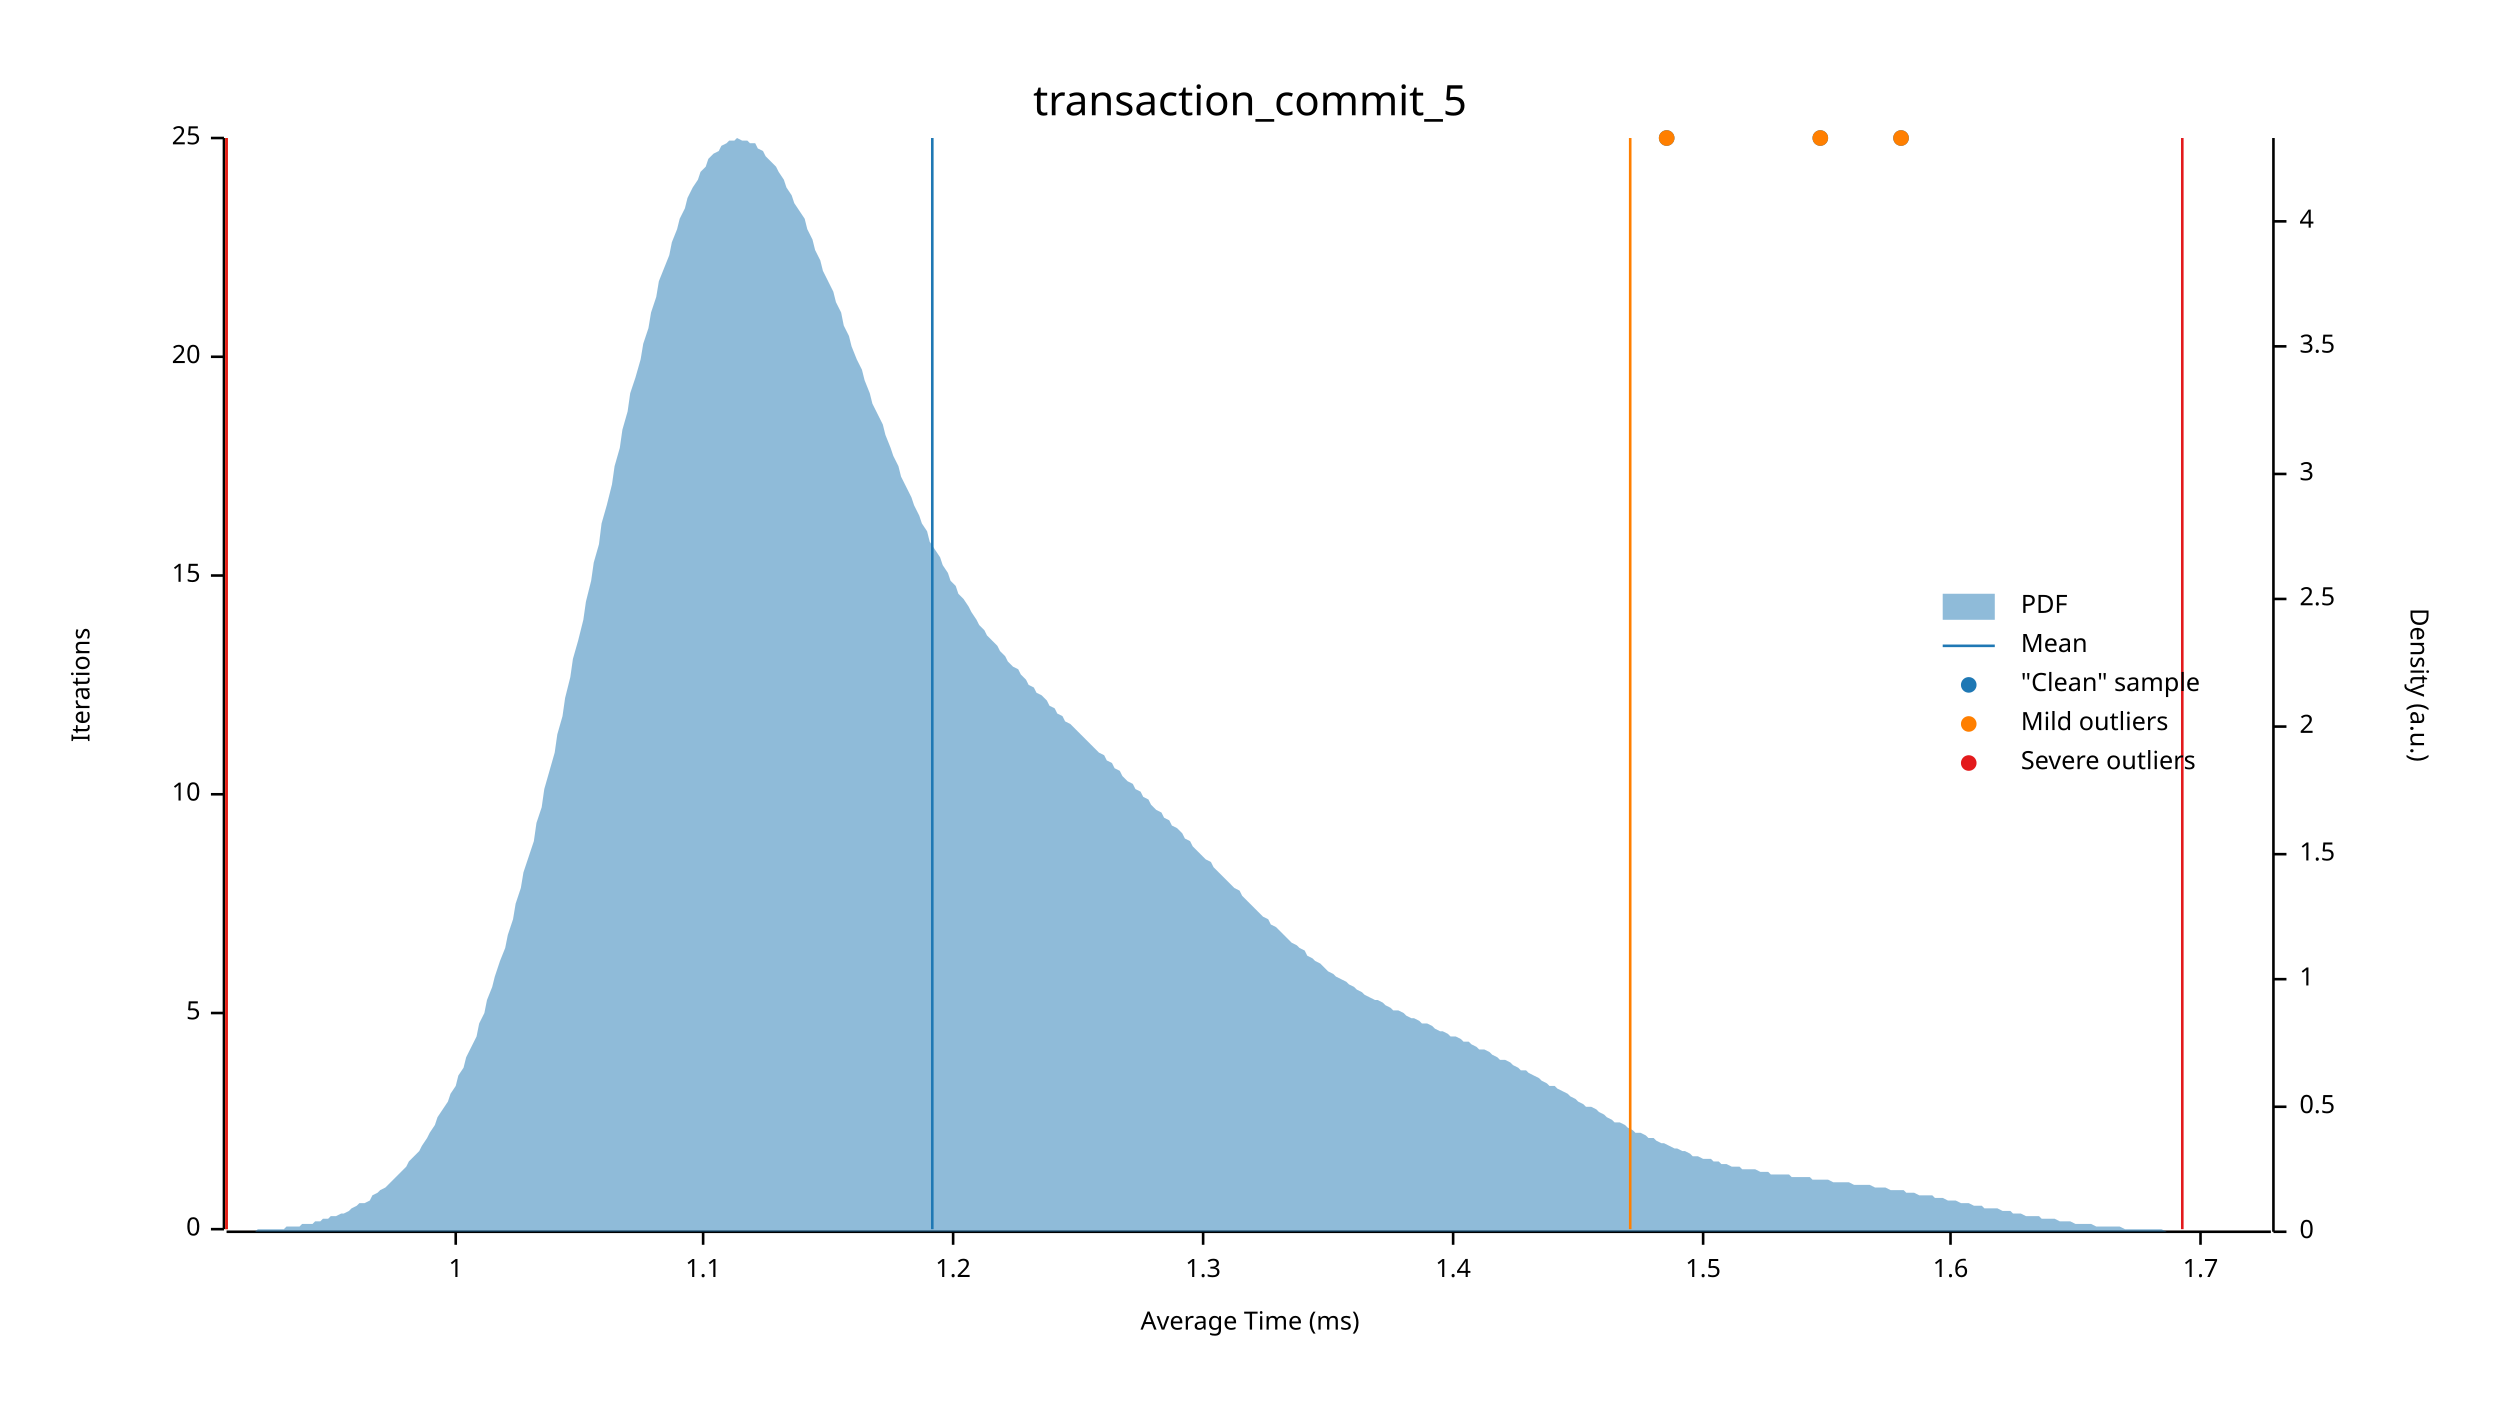
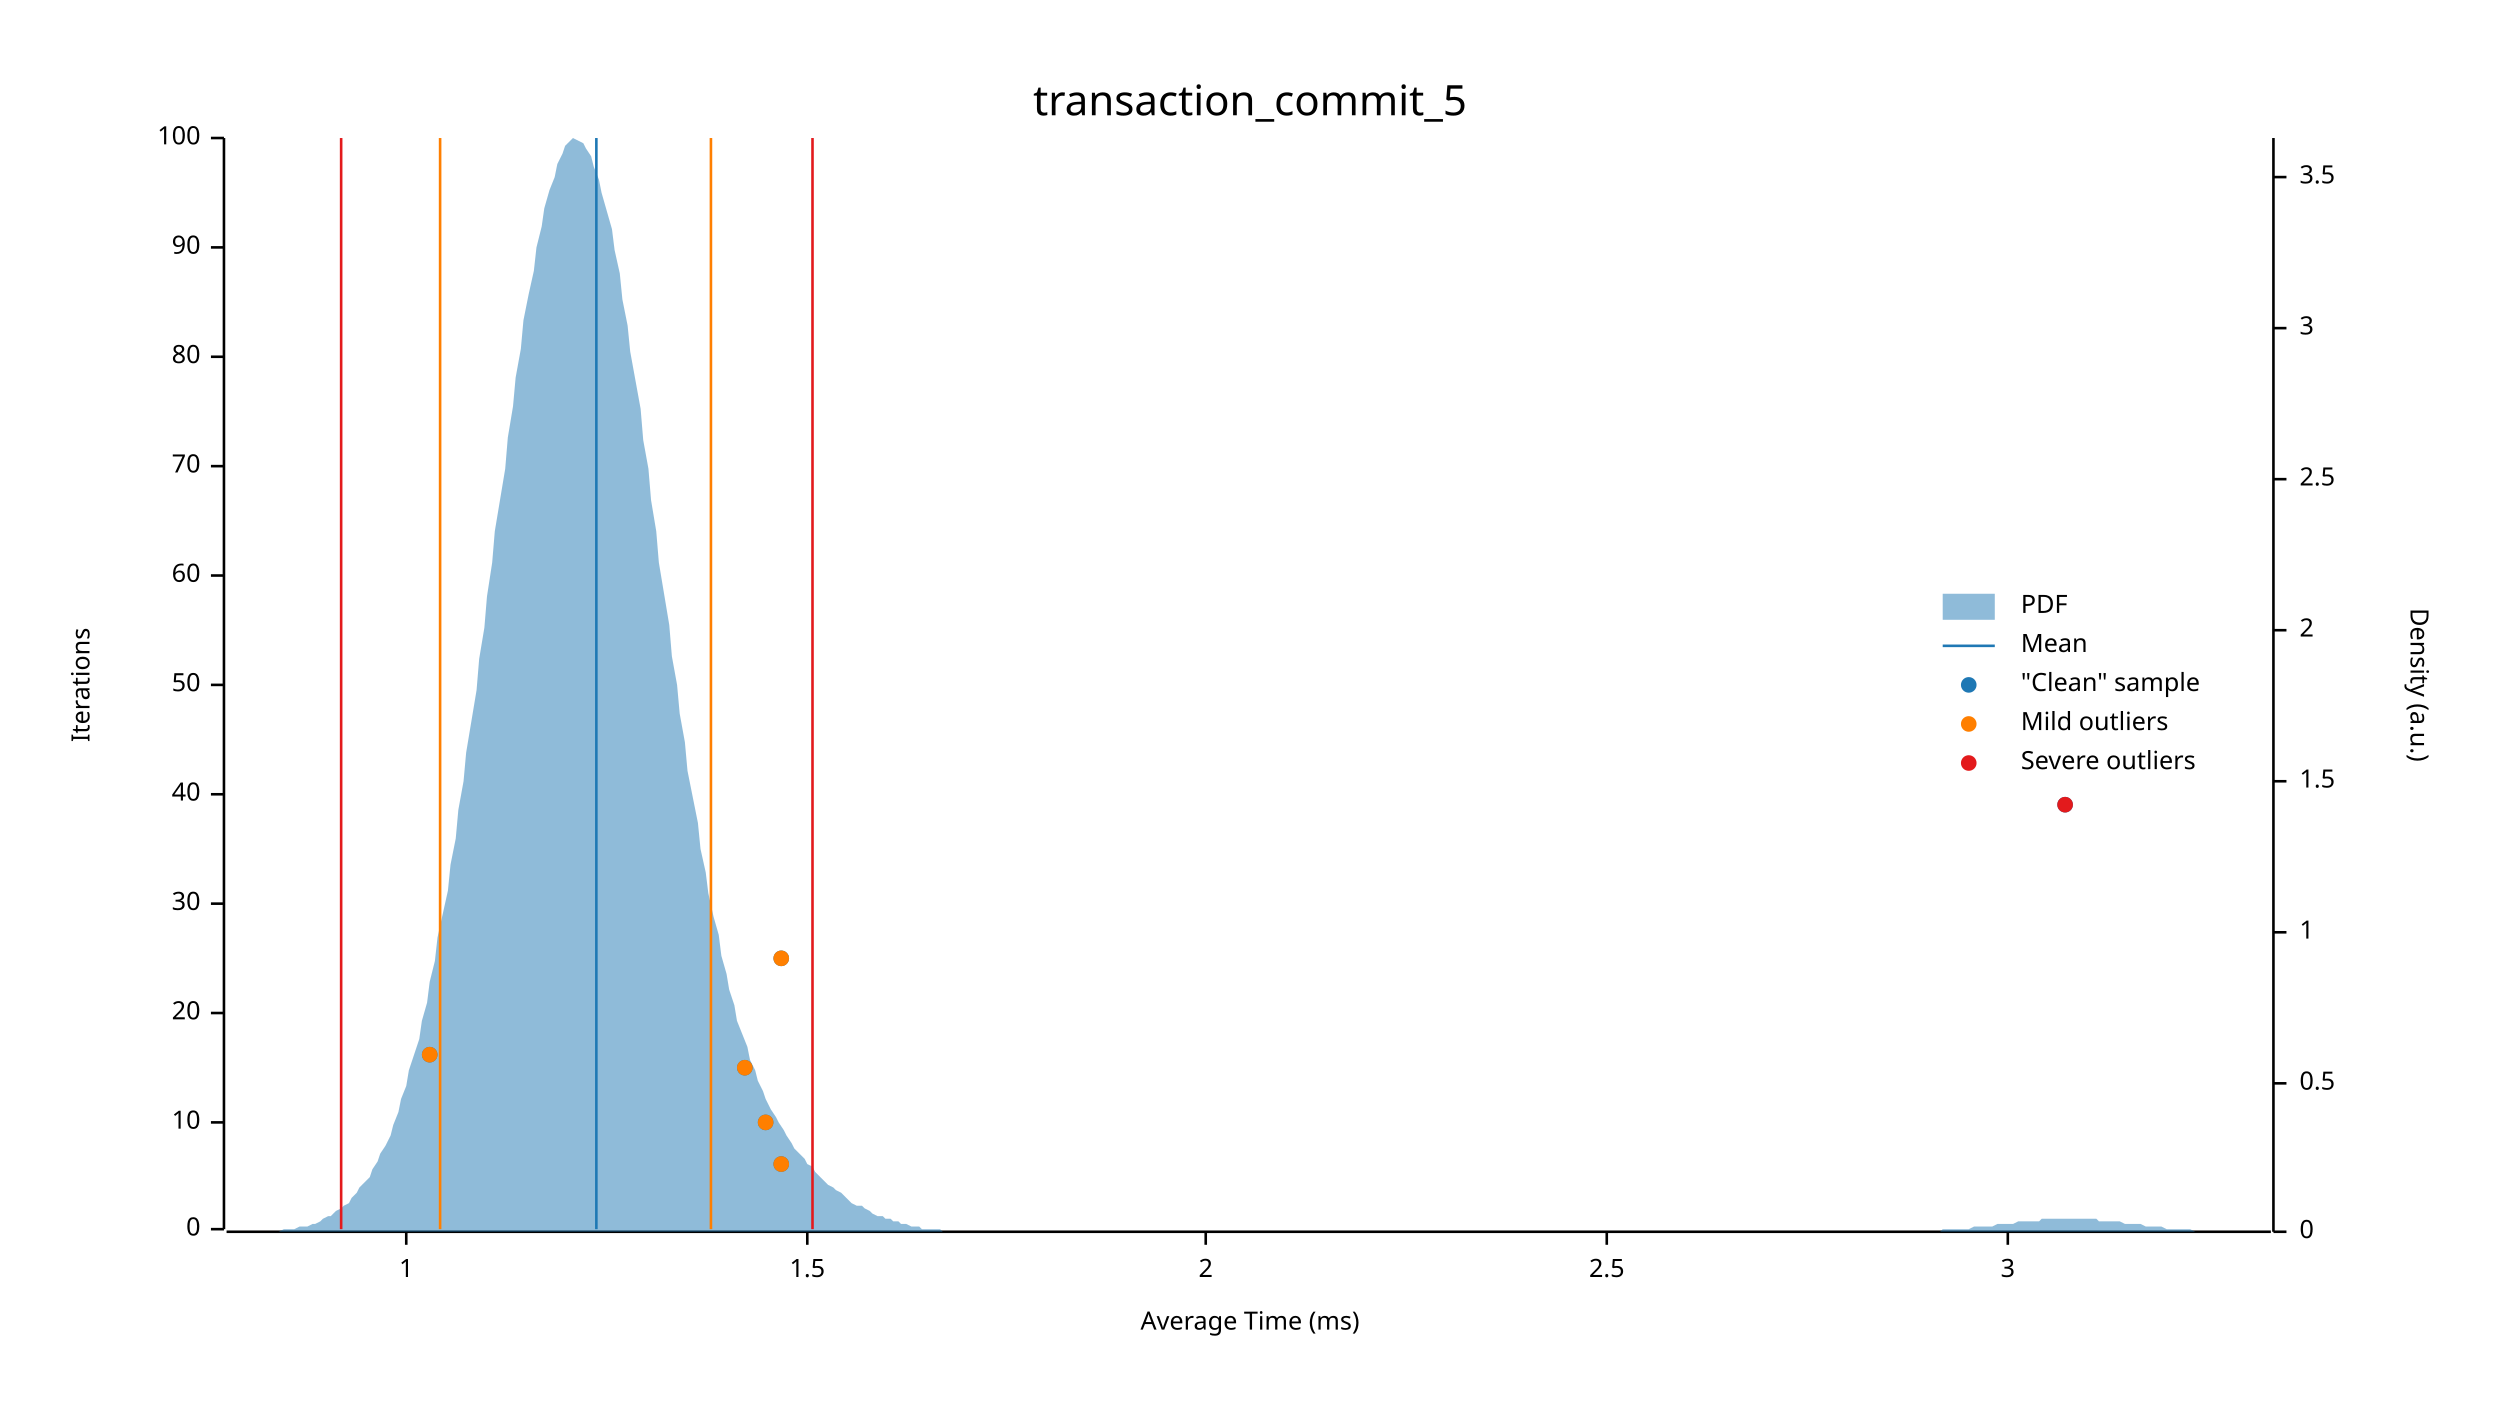
<svg xmlns="http://www.w3.org/2000/svg" width="960" height="540" viewBox="0 0 960 540">
  <text x="480" y="32" dy="0.76em" text-anchor="middle" font-family="sans-serif" font-size="16.129" opacity="1" fill="#000000">
transaction_commit_5
</text>
  <text x="27" y="263" dy="0.76em" text-anchor="middle" font-family="sans-serif" font-size="9.677" opacity="1" fill="#000000" transform="rotate(270, 27, 263)">
Iterations
</text>
  <text x="480" y="513" dy="-0.5ex" text-anchor="middle" font-family="sans-serif" font-size="9.677" opacity="1" fill="#000000">
Average Time (ms)
</text>
  <polyline fill="none" opacity="1" stroke="#000000" stroke-width="1" points="86,53 86,472 " />
  <text x="77" y="472" dy="0.5ex" text-anchor="end" font-family="sans-serif" font-size="9.677" opacity="1" fill="#000000">
0
</text>
  <polyline fill="none" opacity="1" stroke="#000000" stroke-width="1" points="81,472 86,472 " />
+   <text x="77" y="431" dy="0.5ex" text-anchor="end" font-family="sans-serif" font-size="9.677" opacity="1" fill="#000000">
+ 10
+ </text>
+   <polyline fill="none" opacity="1" stroke="#000000" stroke-width="1" points="81,431 86,431 " />
  <text x="77" y="389" dy="0.5ex" text-anchor="end" font-family="sans-serif" font-size="9.677" opacity="1" fill="#000000">
- 5
+ 20
</text>
  <polyline fill="none" opacity="1" stroke="#000000" stroke-width="1" points="81,389 86,389 " />
+   <text x="77" y="347" dy="0.5ex" text-anchor="end" font-family="sans-serif" font-size="9.677" opacity="1" fill="#000000">
+ 30
+ </text>
+   <polyline fill="none" opacity="1" stroke="#000000" stroke-width="1" points="81,347 86,347 " />
  <text x="77" y="305" dy="0.5ex" text-anchor="end" font-family="sans-serif" font-size="9.677" opacity="1" fill="#000000">
- 10
+ 40
</text>
  <polyline fill="none" opacity="1" stroke="#000000" stroke-width="1" points="81,305 86,305 " />
+   <text x="77" y="263" dy="0.5ex" text-anchor="end" font-family="sans-serif" font-size="9.677" opacity="1" fill="#000000">
+ 50
+ </text>
+   <polyline fill="none" opacity="1" stroke="#000000" stroke-width="1" points="81,263 86,263 " />
  <text x="77" y="221" dy="0.5ex" text-anchor="end" font-family="sans-serif" font-size="9.677" opacity="1" fill="#000000">
- 15
+ 60
</text>
  <polyline fill="none" opacity="1" stroke="#000000" stroke-width="1" points="81,221 86,221 " />
+   <text x="77" y="179" dy="0.5ex" text-anchor="end" font-family="sans-serif" font-size="9.677" opacity="1" fill="#000000">
+ 70
+ </text>
+   <polyline fill="none" opacity="1" stroke="#000000" stroke-width="1" points="81,179 86,179 " />
  <text x="77" y="137" dy="0.5ex" text-anchor="end" font-family="sans-serif" font-size="9.677" opacity="1" fill="#000000">
- 20
+ 80
</text>
  <polyline fill="none" opacity="1" stroke="#000000" stroke-width="1" points="81,137 86,137 " />
+   <text x="77" y="95" dy="0.5ex" text-anchor="end" font-family="sans-serif" font-size="9.677" opacity="1" fill="#000000">
+ 90
+ </text>
+   <polyline fill="none" opacity="1" stroke="#000000" stroke-width="1" points="81,95 86,95 " />
  <text x="77" y="53" dy="0.5ex" text-anchor="end" font-family="sans-serif" font-size="9.677" opacity="1" fill="#000000">
- 25
+ 100
</text>
  <polyline fill="none" opacity="1" stroke="#000000" stroke-width="1" points="81,53 86,53 " />
  <polyline fill="none" opacity="1" stroke="#000000" stroke-width="1" points="87,473 872,473 " />
-   <text x="175" y="483" dy="0.76em" text-anchor="middle" font-family="sans-serif" font-size="9.677" opacity="1" fill="#000000">
+   <text x="156" y="483" dy="0.76em" text-anchor="middle" font-family="sans-serif" font-size="9.677" opacity="1" fill="#000000">
1
</text>
-   <polyline fill="none" opacity="1" stroke="#000000" stroke-width="1" points="175,473 175,478 " />
-   <text x="270" y="483" dy="0.76em" text-anchor="middle" font-family="sans-serif" font-size="9.677" opacity="1" fill="#000000">
- 1.1
- </text>
-   <polyline fill="none" opacity="1" stroke="#000000" stroke-width="1" points="270,473 270,478 " />
-   <text x="366" y="483" dy="0.76em" text-anchor="middle" font-family="sans-serif" font-size="9.677" opacity="1" fill="#000000">
- 1.2
- </text>
-   <polyline fill="none" opacity="1" stroke="#000000" stroke-width="1" points="366,473 366,478 " />
-   <text x="462" y="483" dy="0.76em" text-anchor="middle" font-family="sans-serif" font-size="9.677" opacity="1" fill="#000000">
- 1.3
- </text>
-   <polyline fill="none" opacity="1" stroke="#000000" stroke-width="1" points="462,473 462,478 " />
-   <text x="558" y="483" dy="0.76em" text-anchor="middle" font-family="sans-serif" font-size="9.677" opacity="1" fill="#000000">
- 1.4
- </text>
-   <polyline fill="none" opacity="1" stroke="#000000" stroke-width="1" points="558,473 558,478 " />
-   <text x="654" y="483" dy="0.76em" text-anchor="middle" font-family="sans-serif" font-size="9.677" opacity="1" fill="#000000">
+   <polyline fill="none" opacity="1" stroke="#000000" stroke-width="1" points="156,473 156,478 " />
+   <text x="310" y="483" dy="0.76em" text-anchor="middle" font-family="sans-serif" font-size="9.677" opacity="1" fill="#000000">
1.5
</text>
-   <polyline fill="none" opacity="1" stroke="#000000" stroke-width="1" points="654,473 654,478 " />
-   <text x="749" y="483" dy="0.76em" text-anchor="middle" font-family="sans-serif" font-size="9.677" opacity="1" fill="#000000">
- 1.6
+   <polyline fill="none" opacity="1" stroke="#000000" stroke-width="1" points="310,473 310,478 " />
+   <text x="463" y="483" dy="0.76em" text-anchor="middle" font-family="sans-serif" font-size="9.677" opacity="1" fill="#000000">
+ 2
</text>
-   <polyline fill="none" opacity="1" stroke="#000000" stroke-width="1" points="749,473 749,478 " />
-   <text x="845" y="483" dy="0.76em" text-anchor="middle" font-family="sans-serif" font-size="9.677" opacity="1" fill="#000000">
- 1.7
+   <polyline fill="none" opacity="1" stroke="#000000" stroke-width="1" points="463,473 463,478 " />
+   <text x="617" y="483" dy="0.76em" text-anchor="middle" font-family="sans-serif" font-size="9.677" opacity="1" fill="#000000">
+ 2.5
</text>
-   <polyline fill="none" opacity="1" stroke="#000000" stroke-width="1" points="845,473 845,478 " />
+   <polyline fill="none" opacity="1" stroke="#000000" stroke-width="1" points="617,473 617,478 " />
+   <text x="771" y="483" dy="0.76em" text-anchor="middle" font-family="sans-serif" font-size="9.677" opacity="1" fill="#000000">
+ 3
+ </text>
+   <polyline fill="none" opacity="1" stroke="#000000" stroke-width="1" points="771,473 771,478 " />
  <text x="933" y="263" dy="0.76em" text-anchor="middle" font-family="sans-serif" font-size="9.677" opacity="1" fill="#000000" transform="rotate(90, 933, 263)">
Density (a.u.)
</text>
  <polyline fill="none" opacity="1" stroke="#000000" stroke-width="1" points="873,53 873,473 " />
  <text x="883" y="473" dy="0.5ex" text-anchor="start" font-family="sans-serif" font-size="9.677" opacity="1" fill="#000000">
0
</text>
  <polyline fill="none" opacity="1" stroke="#000000" stroke-width="1" points="873,473 878,473 " />
-   <text x="883" y="425" dy="0.5ex" text-anchor="start" font-family="sans-serif" font-size="9.677" opacity="1" fill="#000000">
+   <text x="883" y="416" dy="0.5ex" text-anchor="start" font-family="sans-serif" font-size="9.677" opacity="1" fill="#000000">
0.5
</text>
-   <polyline fill="none" opacity="1" stroke="#000000" stroke-width="1" points="873,425 878,425 " />
-   <text x="883" y="376" dy="0.5ex" text-anchor="start" font-family="sans-serif" font-size="9.677" opacity="1" fill="#000000">
+   <polyline fill="none" opacity="1" stroke="#000000" stroke-width="1" points="873,416 878,416 " />
+   <text x="883" y="358" dy="0.5ex" text-anchor="start" font-family="sans-serif" font-size="9.677" opacity="1" fill="#000000">
1
</text>
-   <polyline fill="none" opacity="1" stroke="#000000" stroke-width="1" points="873,376 878,376 " />
-   <text x="883" y="328" dy="0.5ex" text-anchor="start" font-family="sans-serif" font-size="9.677" opacity="1" fill="#000000">
+   <polyline fill="none" opacity="1" stroke="#000000" stroke-width="1" points="873,358 878,358 " />
+   <text x="883" y="300" dy="0.5ex" text-anchor="start" font-family="sans-serif" font-size="9.677" opacity="1" fill="#000000">
1.5
</text>
-   <polyline fill="none" opacity="1" stroke="#000000" stroke-width="1" points="873,328 878,328 " />
-   <text x="883" y="279" dy="0.5ex" text-anchor="start" font-family="sans-serif" font-size="9.677" opacity="1" fill="#000000">
+   <polyline fill="none" opacity="1" stroke="#000000" stroke-width="1" points="873,300 878,300 " />
+   <text x="883" y="242" dy="0.5ex" text-anchor="start" font-family="sans-serif" font-size="9.677" opacity="1" fill="#000000">
2
</text>
-   <polyline fill="none" opacity="1" stroke="#000000" stroke-width="1" points="873,279 878,279 " />
-   <text x="883" y="230" dy="0.5ex" text-anchor="start" font-family="sans-serif" font-size="9.677" opacity="1" fill="#000000">
+   <polyline fill="none" opacity="1" stroke="#000000" stroke-width="1" points="873,242 878,242 " />
+   <text x="883" y="184" dy="0.5ex" text-anchor="start" font-family="sans-serif" font-size="9.677" opacity="1" fill="#000000">
2.5
</text>
-   <polyline fill="none" opacity="1" stroke="#000000" stroke-width="1" points="873,230 878,230 " />
-   <text x="883" y="182" dy="0.5ex" text-anchor="start" font-family="sans-serif" font-size="9.677" opacity="1" fill="#000000">
+   <polyline fill="none" opacity="1" stroke="#000000" stroke-width="1" points="873,184 878,184 " />
+   <text x="883" y="126" dy="0.5ex" text-anchor="start" font-family="sans-serif" font-size="9.677" opacity="1" fill="#000000">
3
</text>
-   <polyline fill="none" opacity="1" stroke="#000000" stroke-width="1" points="873,182 878,182 " />
-   <text x="883" y="133" dy="0.5ex" text-anchor="start" font-family="sans-serif" font-size="9.677" opacity="1" fill="#000000">
+   <polyline fill="none" opacity="1" stroke="#000000" stroke-width="1" points="873,126 878,126 " />
+   <text x="883" y="68" dy="0.5ex" text-anchor="start" font-family="sans-serif" font-size="9.677" opacity="1" fill="#000000">
3.5
</text>
-   <polyline fill="none" opacity="1" stroke="#000000" stroke-width="1" points="873,133 878,133 " />
-   <text x="883" y="85" dy="0.5ex" text-anchor="start" font-family="sans-serif" font-size="9.677" opacity="1" fill="#000000">
- 4
- </text>
-   <polyline fill="none" opacity="1" stroke="#000000" stroke-width="1" points="873,85 878,85 " />
-   <polygon opacity="0.5" fill="#1F78B4" points="87,473 88,473 90,473 91,473 93,473 94,473 96,473 98,473 99,472 101,472 102,472 104,472 105,472 107,472 109,472 110,471 112,471 113,471 115,471 116,470 118,470 120,470 121,469 123,469 124,468 126,468 127,467 129,467 131,466 132,466 134,465 135,464 137,463 138,462 140,462 142,461 143,459 145,458 146,457 148,456 150,454 151,453 153,451 154,450 156,448 157,446 159,444 161,442 162,440 164,437 165,435 167,432 168,429 170,426 172,423 173,420 175,417 176,413 178,410 179,406 181,402 183,398 184,393 186,389 187,384 189,379 190,375 192,369 194,364 195,359 197,353 198,347 200,341 201,335 203,329 205,323 206,316 208,310 209,303 211,296 213,289 214,282 216,275 217,268 219,260 220,253 222,246 224,238 225,231 227,223 228,216 230,209 231,201 233,194 235,186 236,179 238,172 239,165 241,158 242,151 244,145 246,138 247,132 249,126 250,120 252,114 253,108 255,103 257,98 258,93 260,88 261,84 263,80 264,76 266,72 268,69 269,66 271,64 272,61 274,59 276,58 277,56 279,55 280,54 282,54 283,53 285,54 287,54 288,55 290,55 291,57 293,58 294,60 296,62 298,64 299,66 301,69 302,72 304,75 305,78 307,81 309,84 310,88 312,92 313,96 315,100 316,104 318,108 320,112 321,116 323,120 324,125 326,129 327,133 329,138 331,142 332,146 334,151 335,155 337,159 339,163 340,167 342,172 343,175 345,179 346,183 348,187 350,191 351,194 353,198 354,201 356,204 357,208 359,211 361,214 362,217 364,220 365,223 367,225 368,228 370,230 372,233 373,235 375,238 376,240 378,242 379,244 381,246 383,248 384,250 386,252 387,254 389,256 391,257 392,259 394,261 395,263 397,264 398,266 400,267 402,269 403,271 405,272 406,274 408,275 409,277 411,278 413,280 414,281 416,283 417,284 419,286 420,287 422,289 424,290 425,292 427,293 428,295 430,296 431,298 433,300 435,301 436,303 438,304 439,306 441,307 442,309 444,311 446,312 447,314 449,315 450,317 452,318 454,320 455,322 457,323 458,325 460,327 461,328 463,330 465,331 466,333 468,335 469,336 471,338 472,339 474,341 476,342 477,344 479,346 480,347 482,349 483,350 485,352 487,353 488,355 490,356 491,357 493,359 494,360 496,362 498,363 499,364 501,365 502,367 504,368 505,369 507,370 509,372 510,373 512,374 513,375 515,376 517,377 518,378 520,379 521,380 523,381 524,382 526,383 528,384 529,384 531,385 532,386 534,387 535,388 537,388 539,389 540,390 542,391 543,391 545,392 546,393 548,393 550,394 551,395 553,396 554,396 556,397 557,398 559,398 561,399 562,400 564,400 565,401 567,402 568,403 570,403 572,404 573,405 575,406 576,407 578,407 580,408 581,409 583,410 584,411 586,411 587,412 589,413 591,414 592,415 594,416 595,417 597,417 598,418 600,419 602,420 603,421 605,422 606,423 608,424 609,425 611,425 613,426 614,427 616,428 617,429 619,430 620,431 622,431 624,432 625,433 627,434 628,435 630,435 632,436 633,437 635,437 636,438 638,439 639,439 641,440 643,441 644,441 646,442 647,442 649,443 650,444 652,444 654,445 655,445 657,445 658,446 660,446 661,447 663,447 665,448 666,448 668,448 669,449 671,449 672,449 674,449 676,450 677,450 679,450 680,451 682,451 683,451 685,451 687,451 688,452 690,452 691,452 693,452 695,452 696,453 698,453 699,453 701,453 702,453 704,454 706,454 707,454 709,454 710,454 712,455 713,455 715,455 717,455 718,455 720,456 721,456 723,456 724,456 726,457 728,457 729,457 731,457 732,458 734,458 735,458 737,459 739,459 740,459 742,459 743,460 745,460 746,460 748,461 750,461 751,461 753,462 754,462 756,462 758,463 759,463 761,463 762,464 764,464 765,464 767,464 769,465 770,465 772,465 773,466 775,466 776,466 778,467 780,467 781,467 783,467 784,468 786,468 787,468 789,468 791,469 792,469 794,469 795,469 797,470 798,470 800,470 802,470 803,470 805,471 806,471 808,471 809,471 811,471 813,471 814,471 816,472 817,472 819,472 821,472 822,472 824,472 825,472 827,472 828,472 830,472 832,473 833,473 835,473 836,473 838,473 839,473 841,473 843,473 844,473 846,473 847,473 849,473 850,473 852,473 854,473 855,473 857,473 858,473 860,473 861,473 863,473 865,473 866,473 868,473 869,473 871,473 873,473 873,473 87,473 " />
-   <polyline fill="none" opacity="1" stroke="#1F78B4" stroke-width="1" points="358,472 358,53 " />
-   <polyline fill="none" opacity="1" stroke="#FF7F00" stroke-width="1" points="87,472 87,53 " />
-   <polyline fill="none" opacity="1" stroke="#FF7F00" stroke-width="1" points="626,472 626,53 " />
-   <polyline fill="none" opacity="1" stroke="#E31A1C" stroke-width="1" points="87,472 87,53 " />
-   <polyline fill="none" opacity="1" stroke="#E31A1C" stroke-width="1" points="838,472 838,53 " />
-   <circle cx="730" cy="53" r="3" opacity="1" fill="#1F78B4" stroke="none" stroke-width="1" />
-   <circle cx="699" cy="53" r="3" opacity="1" fill="#1F78B4" stroke="none" stroke-width="1" />
-   <circle cx="640" cy="53" r="3" opacity="1" fill="#1F78B4" stroke="none" stroke-width="1" />
-   <circle cx="730" cy="53" r="3" opacity="1" fill="#FF7F00" stroke="none" stroke-width="1" />
-   <circle cx="699" cy="53" r="3" opacity="1" fill="#FF7F00" stroke="none" stroke-width="1" />
-   <circle cx="640" cy="53" r="3" opacity="1" fill="#FF7F00" stroke="none" stroke-width="1" />
+   <polyline fill="none" opacity="1" stroke="#000000" stroke-width="1" points="873,68 878,68 " />
+   <polygon opacity="0.5" fill="#1F78B4" points="87,473 88,473 90,473 91,473 93,473 94,473 96,473 98,473 99,473 101,473 102,473 104,473 105,473 107,473 109,472 110,472 112,472 113,472 115,471 116,471 118,471 120,470 121,470 123,469 124,468 126,467 127,467 129,465 131,464 132,463 134,462 135,460 137,458 138,456 140,454 142,452 143,449 145,446 146,443 148,440 150,436 151,432 153,427 154,422 156,417 157,411 159,405 161,399 162,392 164,385 165,377 167,369 168,360 170,351 172,342 173,332 175,322 176,311 178,300 179,289 181,277 183,265 184,253 186,241 187,229 189,216 190,204 192,192 194,180 195,168 197,156 198,145 200,134 201,123 203,113 205,104 206,95 208,87 209,80 211,73 213,68 214,63 216,59 217,56 219,54 220,53 222,54 224,55 225,57 227,60 228,64 230,69 231,74 233,81 235,88 236,96 238,105 239,115 241,125 242,135 244,146 246,157 247,169 249,180 250,192 252,204 253,216 255,228 257,240 258,252 260,263 261,274 263,285 264,296 266,306 268,316 269,326 271,335 272,343 274,352 276,359 277,367 279,374 280,380 282,386 283,392 285,397 287,402 288,407 290,411 291,415 293,419 294,422 296,426 298,429 299,431 301,434 302,436 304,439 305,441 307,443 309,445 310,447 312,448 313,450 315,452 316,453 318,455 320,456 321,457 323,458 324,459 326,461 327,462 329,463 331,463 332,464 334,465 335,466 337,467 339,467 340,468 342,468 343,469 345,469 346,470 348,470 350,471 351,471 353,471 354,472 356,472 357,472 359,472 361,472 362,473 364,473 365,473 367,473 368,473 370,473 372,473 373,473 375,473 376,473 378,473 379,473 381,473 383,473 384,473 386,473 387,473 389,473 391,473 392,473 394,473 395,473 397,473 398,473 400,473 402,473 403,473 405,473 406,473 408,473 409,473 411,473 413,473 414,473 416,473 417,473 419,473 420,473 422,473 424,473 425,473 427,473 428,473 430,473 431,473 433,473 435,473 436,473 438,473 439,473 441,473 442,473 444,473 446,473 447,473 449,473 450,473 452,473 454,473 455,473 457,473 458,473 460,473 461,473 463,473 465,473 466,473 468,473 469,473 471,473 472,473 474,473 476,473 477,473 479,473 480,473 482,473 483,473 485,473 487,473 488,473 490,473 491,473 493,473 494,473 496,473 498,473 499,473 501,473 502,473 504,473 505,473 507,473 509,473 510,473 512,473 513,473 515,473 517,473 518,473 520,473 521,473 523,473 524,473 526,473 528,473 529,473 531,473 532,473 534,473 535,473 537,473 539,473 540,473 542,473 543,473 545,473 546,473 548,473 550,473 551,473 553,473 554,473 556,473 557,473 559,473 561,473 562,473 564,473 565,473 567,473 568,473 570,473 572,473 573,473 575,473 576,473 578,473 580,473 581,473 583,473 584,473 586,473 587,473 589,473 591,473 592,473 594,473 595,473 597,473 598,473 600,473 602,473 603,473 605,473 606,473 608,473 609,473 611,473 613,473 614,473 616,473 617,473 619,473 620,473 622,473 624,473 625,473 627,473 628,473 630,473 632,473 633,473 635,473 636,473 638,473 639,473 641,473 643,473 644,473 646,473 647,473 649,473 650,473 652,473 654,473 655,473 657,473 658,473 660,473 661,473 663,473 665,473 666,473 668,473 669,473 671,473 672,473 674,473 676,473 677,473 679,473 680,473 682,473 683,473 685,473 687,473 688,473 690,473 691,473 693,473 695,473 696,473 698,473 699,473 701,473 702,473 704,473 706,473 707,473 709,473 710,473 712,473 713,473 715,473 717,473 718,473 720,473 721,473 723,473 724,473 726,473 728,473 729,473 731,473 732,473 734,473 735,473 737,473 739,473 740,473 742,473 743,473 745,473 746,472 748,472 750,472 751,472 753,472 754,472 756,472 758,471 759,471 761,471 762,471 764,471 765,471 767,470 769,470 770,470 772,470 773,470 775,469 776,469 778,469 780,469 781,469 783,469 784,468 786,468 787,468 789,468 791,468 792,468 794,468 795,468 797,468 798,468 800,468 802,468 803,468 805,468 806,469 808,469 809,469 811,469 813,469 814,469 816,470 817,470 819,470 821,470 822,470 824,471 825,471 827,471 828,471 830,471 832,472 833,472 835,472 836,472 838,472 839,472 841,472 843,473 844,473 846,473 847,473 849,473 850,473 852,473 854,473 855,473 857,473 858,473 860,473 861,473 863,473 865,473 866,473 868,473 869,473 871,473 873,473 873,473 87,473 " />
+   <polyline fill="none" opacity="1" stroke="#1F78B4" stroke-width="1" points="229,472 229,53 " />
+   <polyline fill="none" opacity="1" stroke="#FF7F00" stroke-width="1" points="169,472 169,53 " />
+   <polyline fill="none" opacity="1" stroke="#FF7F00" stroke-width="1" points="273,472 273,53 " />
+   <polyline fill="none" opacity="1" stroke="#E31A1C" stroke-width="1" points="131,472 131,53 " />
+   <polyline fill="none" opacity="1" stroke="#E31A1C" stroke-width="1" points="312,472 312,53 " />
+   <circle cx="300" cy="447" r="3" opacity="1" fill="#1F78B4" stroke="none" stroke-width="1" />
+   <circle cx="294" cy="431" r="3" opacity="1" fill="#1F78B4" stroke="none" stroke-width="1" />
+   <circle cx="286" cy="410" r="3" opacity="1" fill="#1F78B4" stroke="none" stroke-width="1" />
+   <circle cx="165" cy="405" r="3" opacity="1" fill="#1F78B4" stroke="none" stroke-width="1" />
+   <circle cx="300" cy="368" r="3" opacity="1" fill="#1F78B4" stroke="none" stroke-width="1" />
+   <circle cx="793" cy="309" r="3" opacity="1" fill="#1F78B4" stroke="none" stroke-width="1" />
+   <circle cx="300" cy="447" r="3" opacity="1" fill="#FF7F00" stroke="none" stroke-width="1" />
+   <circle cx="294" cy="431" r="3" opacity="1" fill="#FF7F00" stroke="none" stroke-width="1" />
+   <circle cx="286" cy="410" r="3" opacity="1" fill="#FF7F00" stroke="none" stroke-width="1" />
+   <circle cx="165" cy="405" r="3" opacity="1" fill="#FF7F00" stroke="none" stroke-width="1" />
+   <circle cx="300" cy="368" r="3" opacity="1" fill="#FF7F00" stroke="none" stroke-width="1" />
+   <circle cx="793" cy="309" r="3" opacity="1" fill="#E31A1C" stroke="none" stroke-width="1" />
  <text x="776" y="228" dy="0.76em" text-anchor="start" font-family="sans-serif" font-size="9.677" opacity="1" fill="#000000">
PDF
</text>
  <text x="776" y="243" dy="0.76em" text-anchor="start" font-family="sans-serif" font-size="9.677" opacity="1" fill="#000000">
Mean
</text>
  <text x="776" y="258" dy="0.76em" text-anchor="start" font-family="sans-serif" font-size="9.677" opacity="1" fill="#000000">
"Clean" sample
</text>
  <text x="776" y="273" dy="0.76em" text-anchor="start" font-family="sans-serif" font-size="9.677" opacity="1" fill="#000000">
Mild outliers
</text>
  <text x="776" y="288" dy="0.76em" text-anchor="start" font-family="sans-serif" font-size="9.677" opacity="1" fill="#000000">
Severe outliers
</text>
  <rect x="746" y="228" width="20" height="10" opacity="0.5" fill="#1F78B4" stroke="none" />
  <polyline fill="none" opacity="1" stroke="#1F78B4" stroke-width="1" points="746,248 766,248 " />
  <circle cx="756" cy="263" r="3" opacity="1" fill="#1F78B4" stroke="none" stroke-width="1" />
  <circle cx="756" cy="278" r="3" opacity="1" fill="#FF7F00" stroke="none" stroke-width="1" />
  <circle cx="756" cy="293" r="3" opacity="1" fill="#E31A1C" stroke="none" stroke-width="1" />
</svg>
